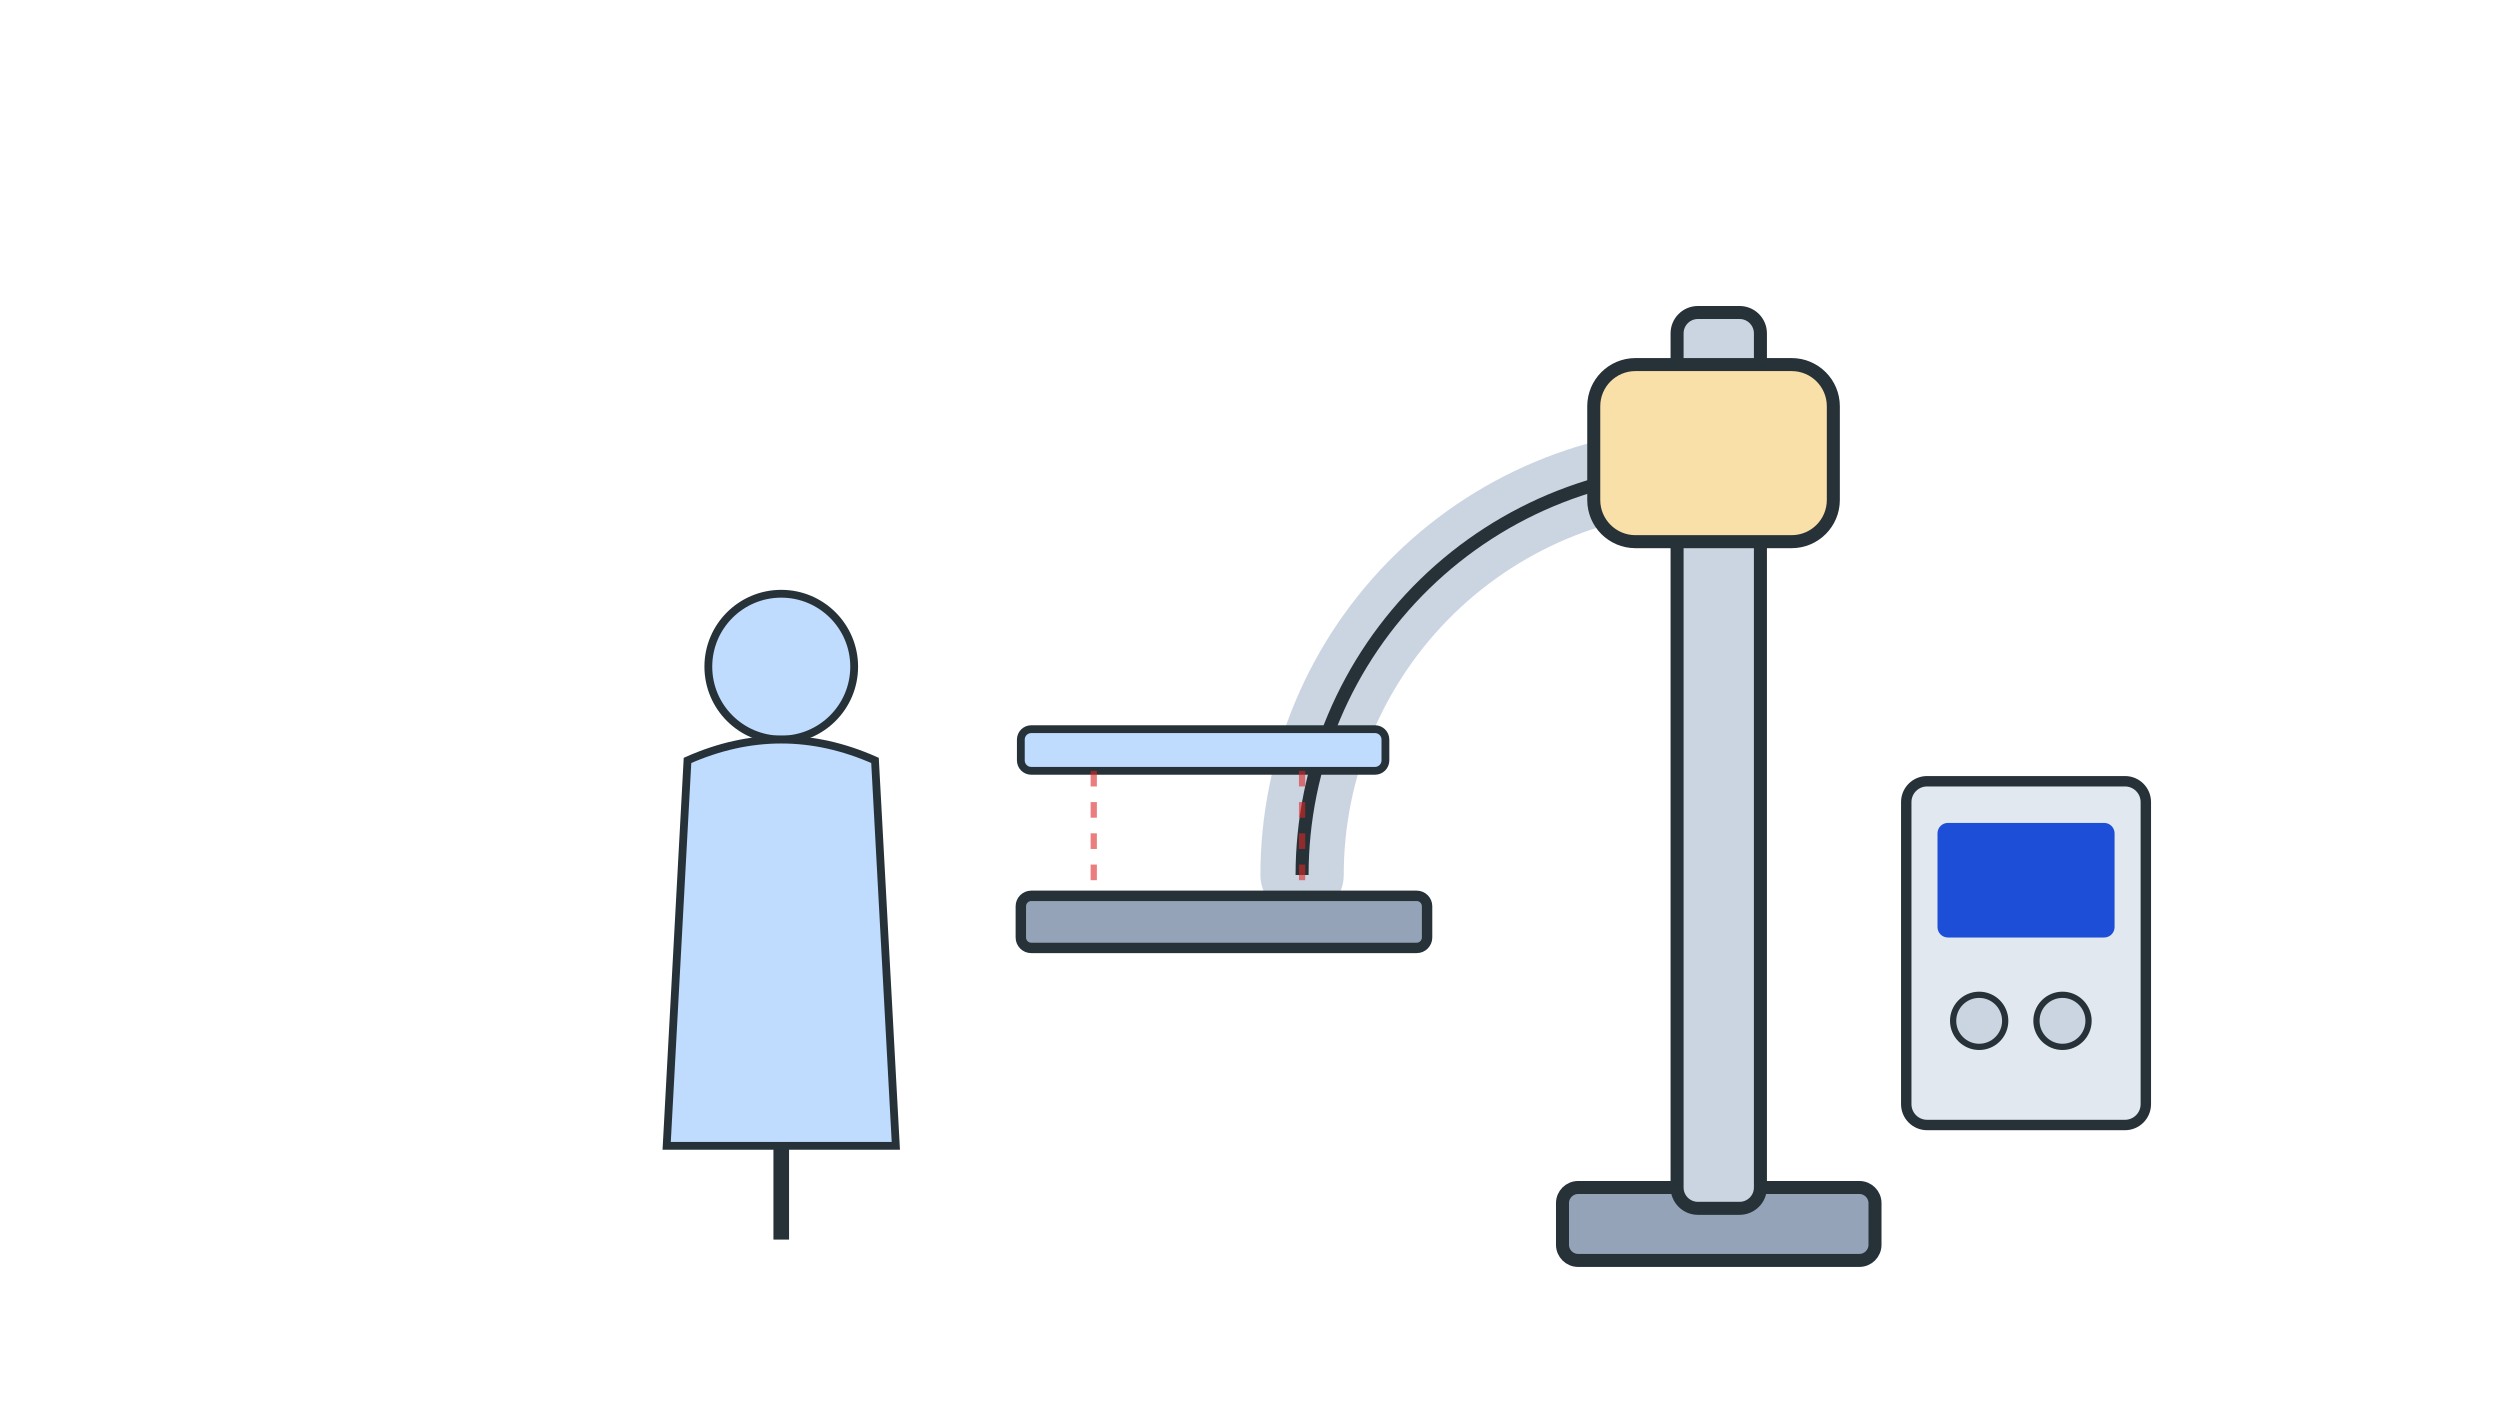
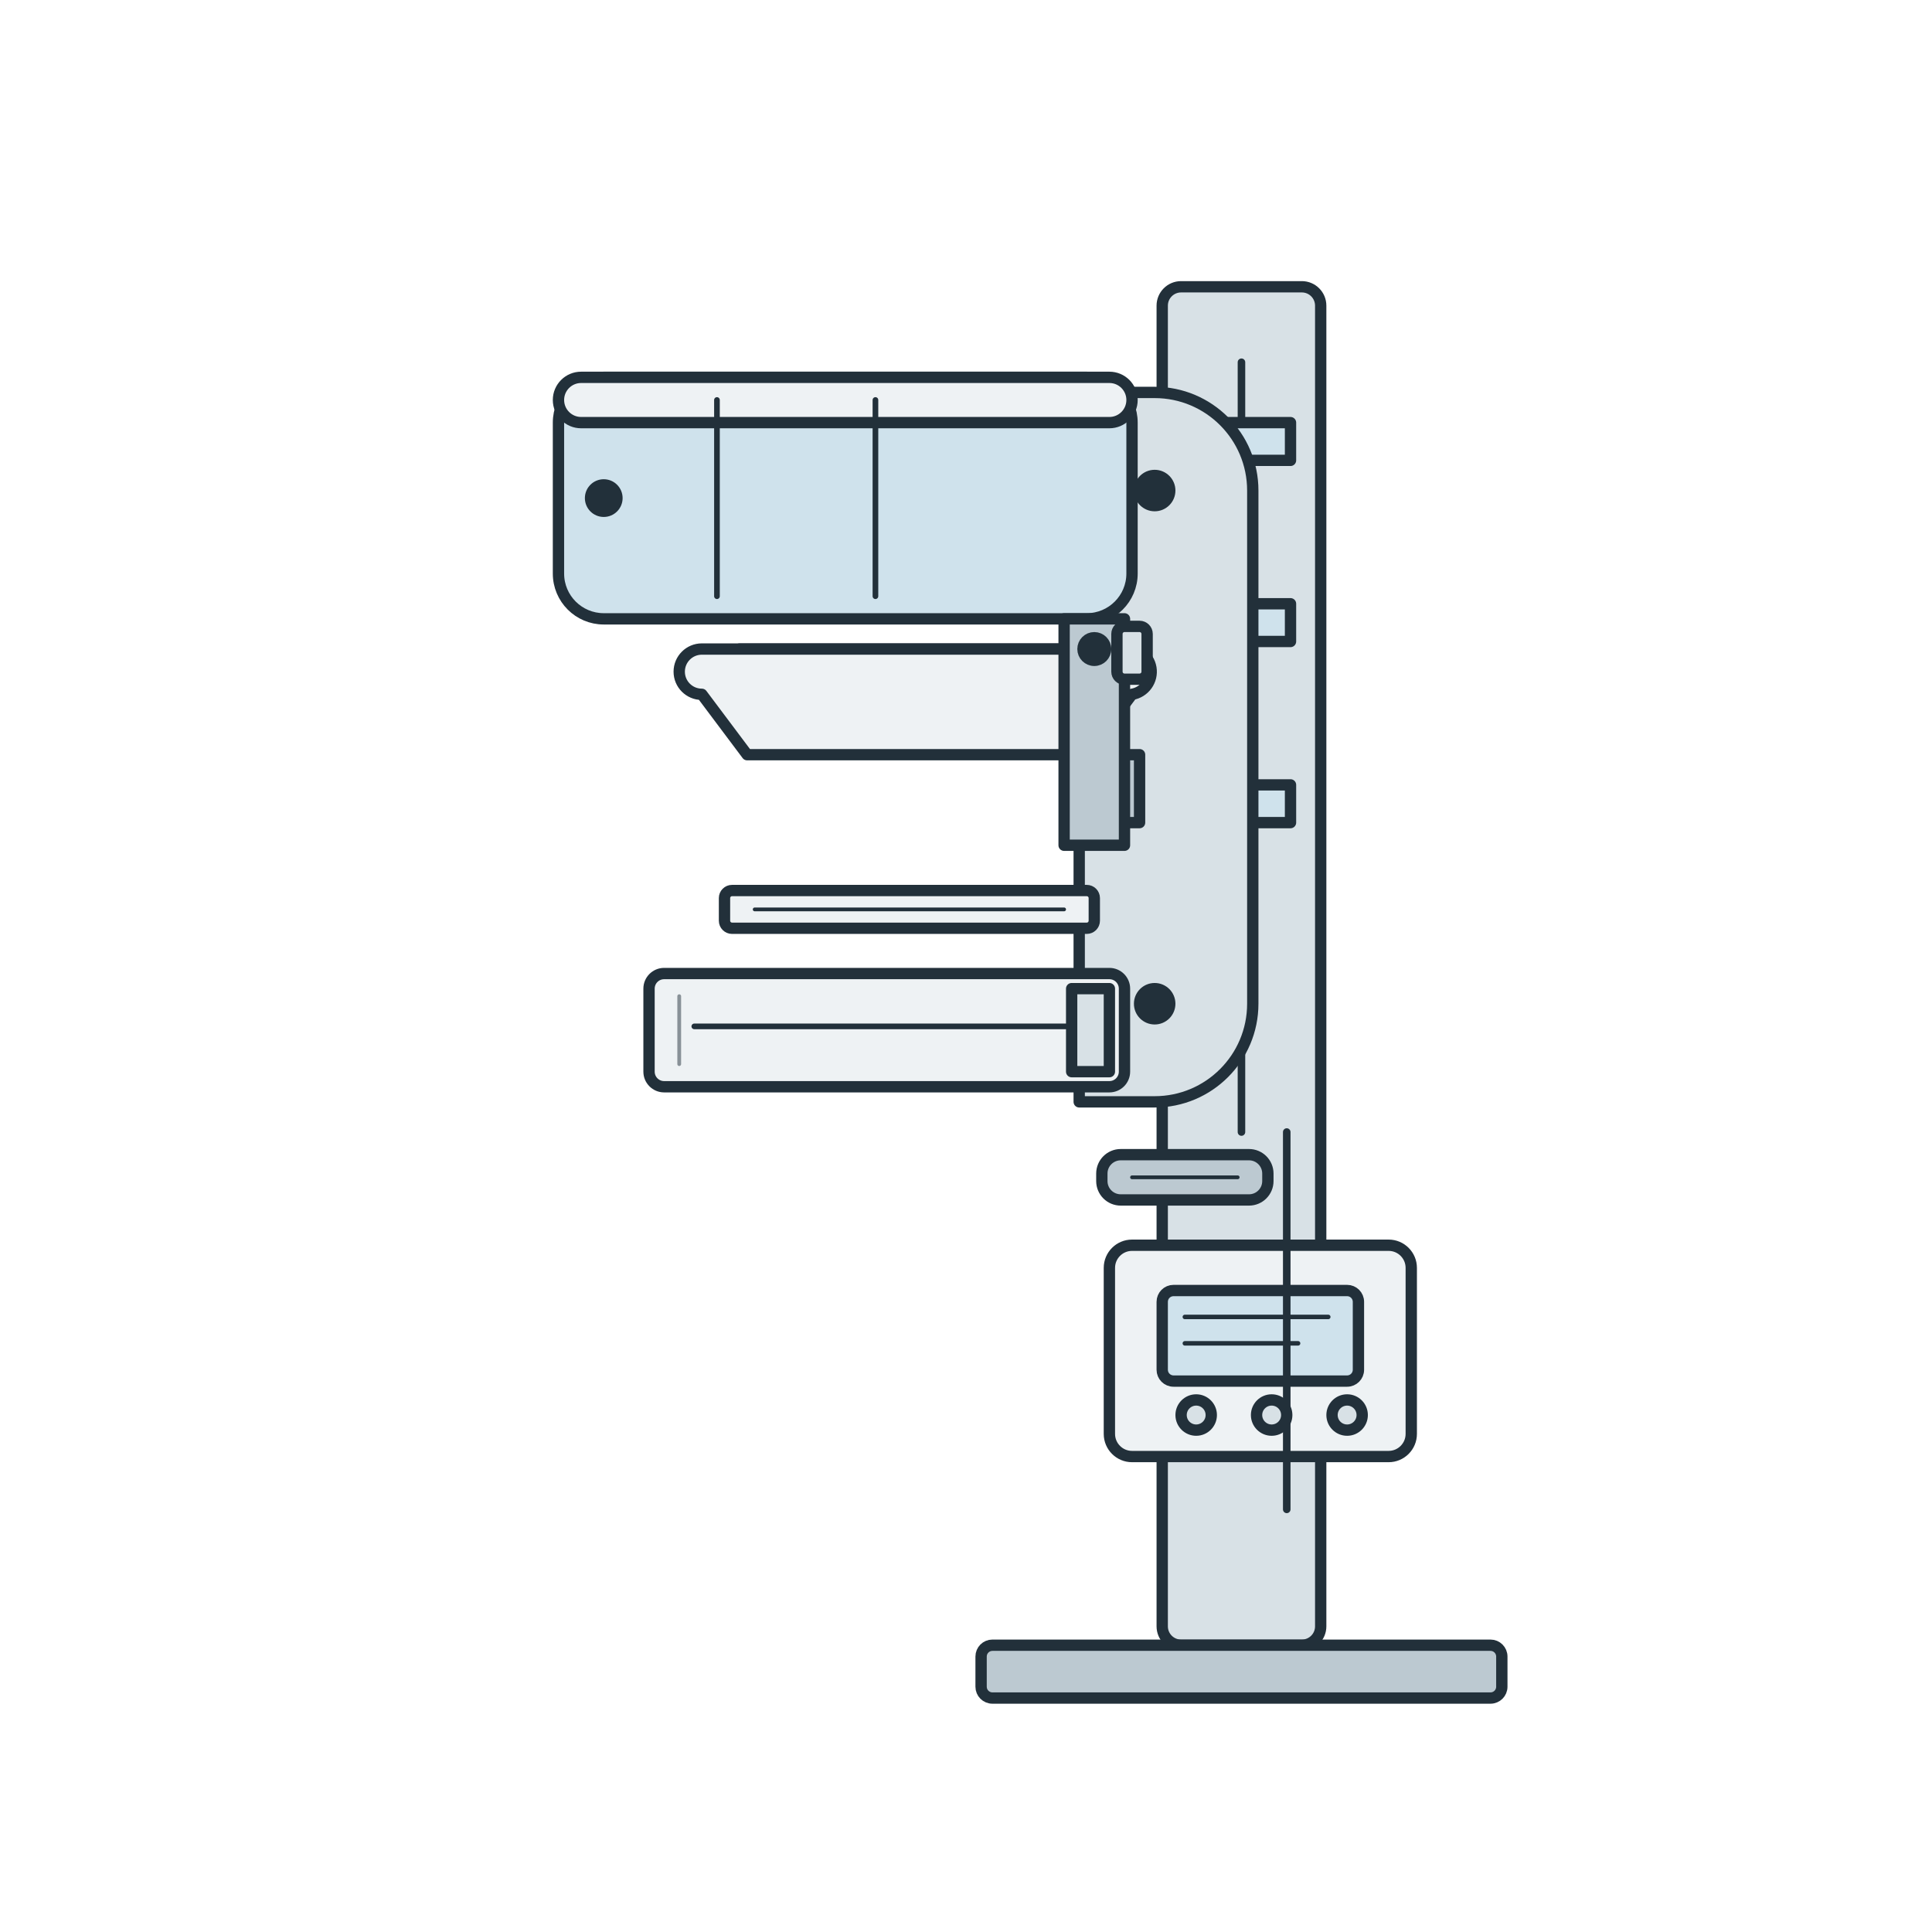
- <svg xmlns="http://www.w3.org/2000/svg" width="480" height="270" viewBox="0 0 480 270" role="img" aria-label="جهاز تصوير الثدي (الماموغرام)">
-   <rect x="300" y="228" width="60" height="14" rx="3" fill="#94a3b8" stroke="#263238" stroke-width="2.5" />
-   <rect x="322" y="60" width="16" height="172" rx="4" fill="#cbd5e1" stroke="#263238" stroke-width="2.5" />
-   <path d="M 330,90 A 78,78 0 0 0 250,168" fill="none" stroke="#cbd5e1" stroke-width="16" stroke-linecap="round" />
-   <path d="M 330,90 A 78,78 0 0 0 250,168" fill="none" stroke="#263238" stroke-width="2.5" />
-   <rect x="306" y="70" width="46" height="34" rx="8" fill="#F9E0A9" stroke="#263238" stroke-width="2.5" />
-   <rect x="196" y="140" width="70" height="8" rx="2" fill="#bfdbfe" stroke="#263238" stroke-width="1.5" />
-   <rect x="196" y="172" width="78" height="10" rx="2" fill="#94a3b8" stroke="#263238" stroke-width="2" />
-   <g stroke="#dc2626" stroke-width="1.2" stroke-dasharray="3 3" opacity="0.6">
-     <line x1="210" y1="148" x2="210" y2="172" />
-     <line x1="250" y1="148" x2="250" y2="172" />
+ <svg xmlns="http://www.w3.org/2000/svg" viewBox="0 0 512 512" width="512" height="512" fill="none" stroke="#22303A" stroke-width="3" stroke-linecap="round" stroke-linejoin="round" role="img" aria-label="Mammography unit">
+   <g id="stand">
+     <rect x="308" y="76" width="42" height="360" rx="5" fill="#D8E1E6" />
+     <line x1="329" y1="96" x2="329" y2="300" stroke-width="2" />
+     <rect x="316" y="112" width="26" height="10" fill="#CFE2EC" />
+     <rect x="316" y="160" width="26" height="10" fill="#CFE2EC" />
+     <rect x="316" y="208" width="26" height="10" fill="#CFE2EC" />
+     <rect x="260" y="436" width="138" height="14" rx="3" fill="#BCC9D1" />
  </g>
-   <g fill="#bfdbfe" stroke="#263238" stroke-width="1.5">
-     <circle cx="150" cy="128" r="14" />
-     <path d="M 132,146 Q 150,138 168,146 L 172,220 L 128,220 Z" />
+   <g id="rotation-bracket">
+     <path d="M286 104 H306 A26 26 0 0 1 332 130 V266 A26 26 0 0 1 306 292 H286 Z" fill="#D8E1E6" />
+     <circle cx="306" cy="130" r="4" fill="#22303A" />
+     <circle cx="306" cy="266" r="4" fill="#22303A" />
  </g>
-   <line x1="150" y1="220" x2="150" y2="238" stroke="#263238" stroke-width="3" />
-   <g stroke="#263238" stroke-width="2" fill="none">
-     <rect x="366" y="150" width="46" height="66" rx="4" fill="#e2e8f0" />
+   <g id="x-ray-tube-head">
+     <rect x="148" y="100" width="152" height="64" rx="12" fill="#CFE2EC" />
+     <rect x="148" y="100" width="152" height="12" rx="6" fill="#EEF2F4" />
+     <line x1="190" y1="106" x2="190" y2="158" stroke-width="1.5" />
+     <line x1="232" y1="106" x2="232" y2="158" stroke-width="1.5" />
+     <circle cx="160" cy="132" r="3.5" fill="#22303A" />
  </g>
-   <rect x="372" y="158" width="34" height="22" rx="2" fill="#1d4ed8" />
-   <circle cx="380" cy="196" r="5" fill="#cbd5e1" stroke="#263238" stroke-width="1.2" />
-   <circle cx="396" cy="196" r="5" fill="#cbd5e1" stroke="#263238" stroke-width="1.2" />
+   <g id="collimator-neck">
+     <path d="M196 172 H288 L276 192 H208 Z" fill="#D8E1E6" />
+     <line x1="215" y1="180" x2="269" y2="180" stroke-width="1.5" />
+   </g>
+   <g id="face-guard">
+     <path d="M186 172 H298 A6 6 0 0 1 300 184 L288 200 H198 L186 184 A6 6 0 0 1 186 172 Z" fill="#EEF2F4" />
+   </g>
+   <g id="compression-paddle-assembly">
+     <rect x="288" y="200" width="14" height="18" fill="#BCC9D1" />
+     <rect x="282" y="164" width="16" height="60" fill="#BCC9D1" />
+     <rect x="192" y="236" width="98" height="10" rx="2" fill="#EEF2F4" />
+     <line x1="200" y1="241" x2="282" y2="241" stroke-width="1" />
+     <circle cx="290" cy="172" r="3" fill="#22303A" />
+     <rect x="296" y="166" width="8" height="14" rx="2" fill="#D8E1E6" />
+   </g>
+   <g id="breast-platform">
+     <rect x="172" y="258" width="126" height="30" rx="4" fill="#EEF2F4" />
+     <line x1="184" y1="272" x2="288" y2="272" stroke-width="1.5" />
+     <rect x="284" y="262" width="10" height="22" fill="#D8E1E6" />
+     <line x1="180" y1="264" x2="180" y2="282" stroke-width="1" opacity="0.5" />
+   </g>
+   <g id="handgrip">
+     <rect x="292" y="306" width="44" height="12" rx="5" fill="#BCC9D1" />
+     <line x1="300" y1="312" x2="328" y2="312" stroke-width="1" />
+   </g>
+   <g id="control-panel">
+     <rect x="294" y="330" width="80" height="56" rx="6" fill="#EEF2F4" />
+     <rect x="308" y="342" width="52" height="24" rx="3" fill="#CFE2EC" />
+     <line x1="314" y1="349" x2="352" y2="349" stroke-width="1.2" />
+     <line x1="314" y1="356" x2="344" y2="356" stroke-width="1.2" />
+     <circle cx="317" cy="375" r="4" fill="#D8E1E6" />
+     <circle cx="337" cy="375" r="4" fill="#D8E1E6" />
+     <circle cx="357" cy="375" r="4" fill="#D8E1E6" />
+   </g>
+   <g id="base-pedestal">
+     <line x1="341" y1="300" x2="341" y2="400" stroke-width="2" />
+   </g>
</svg>
